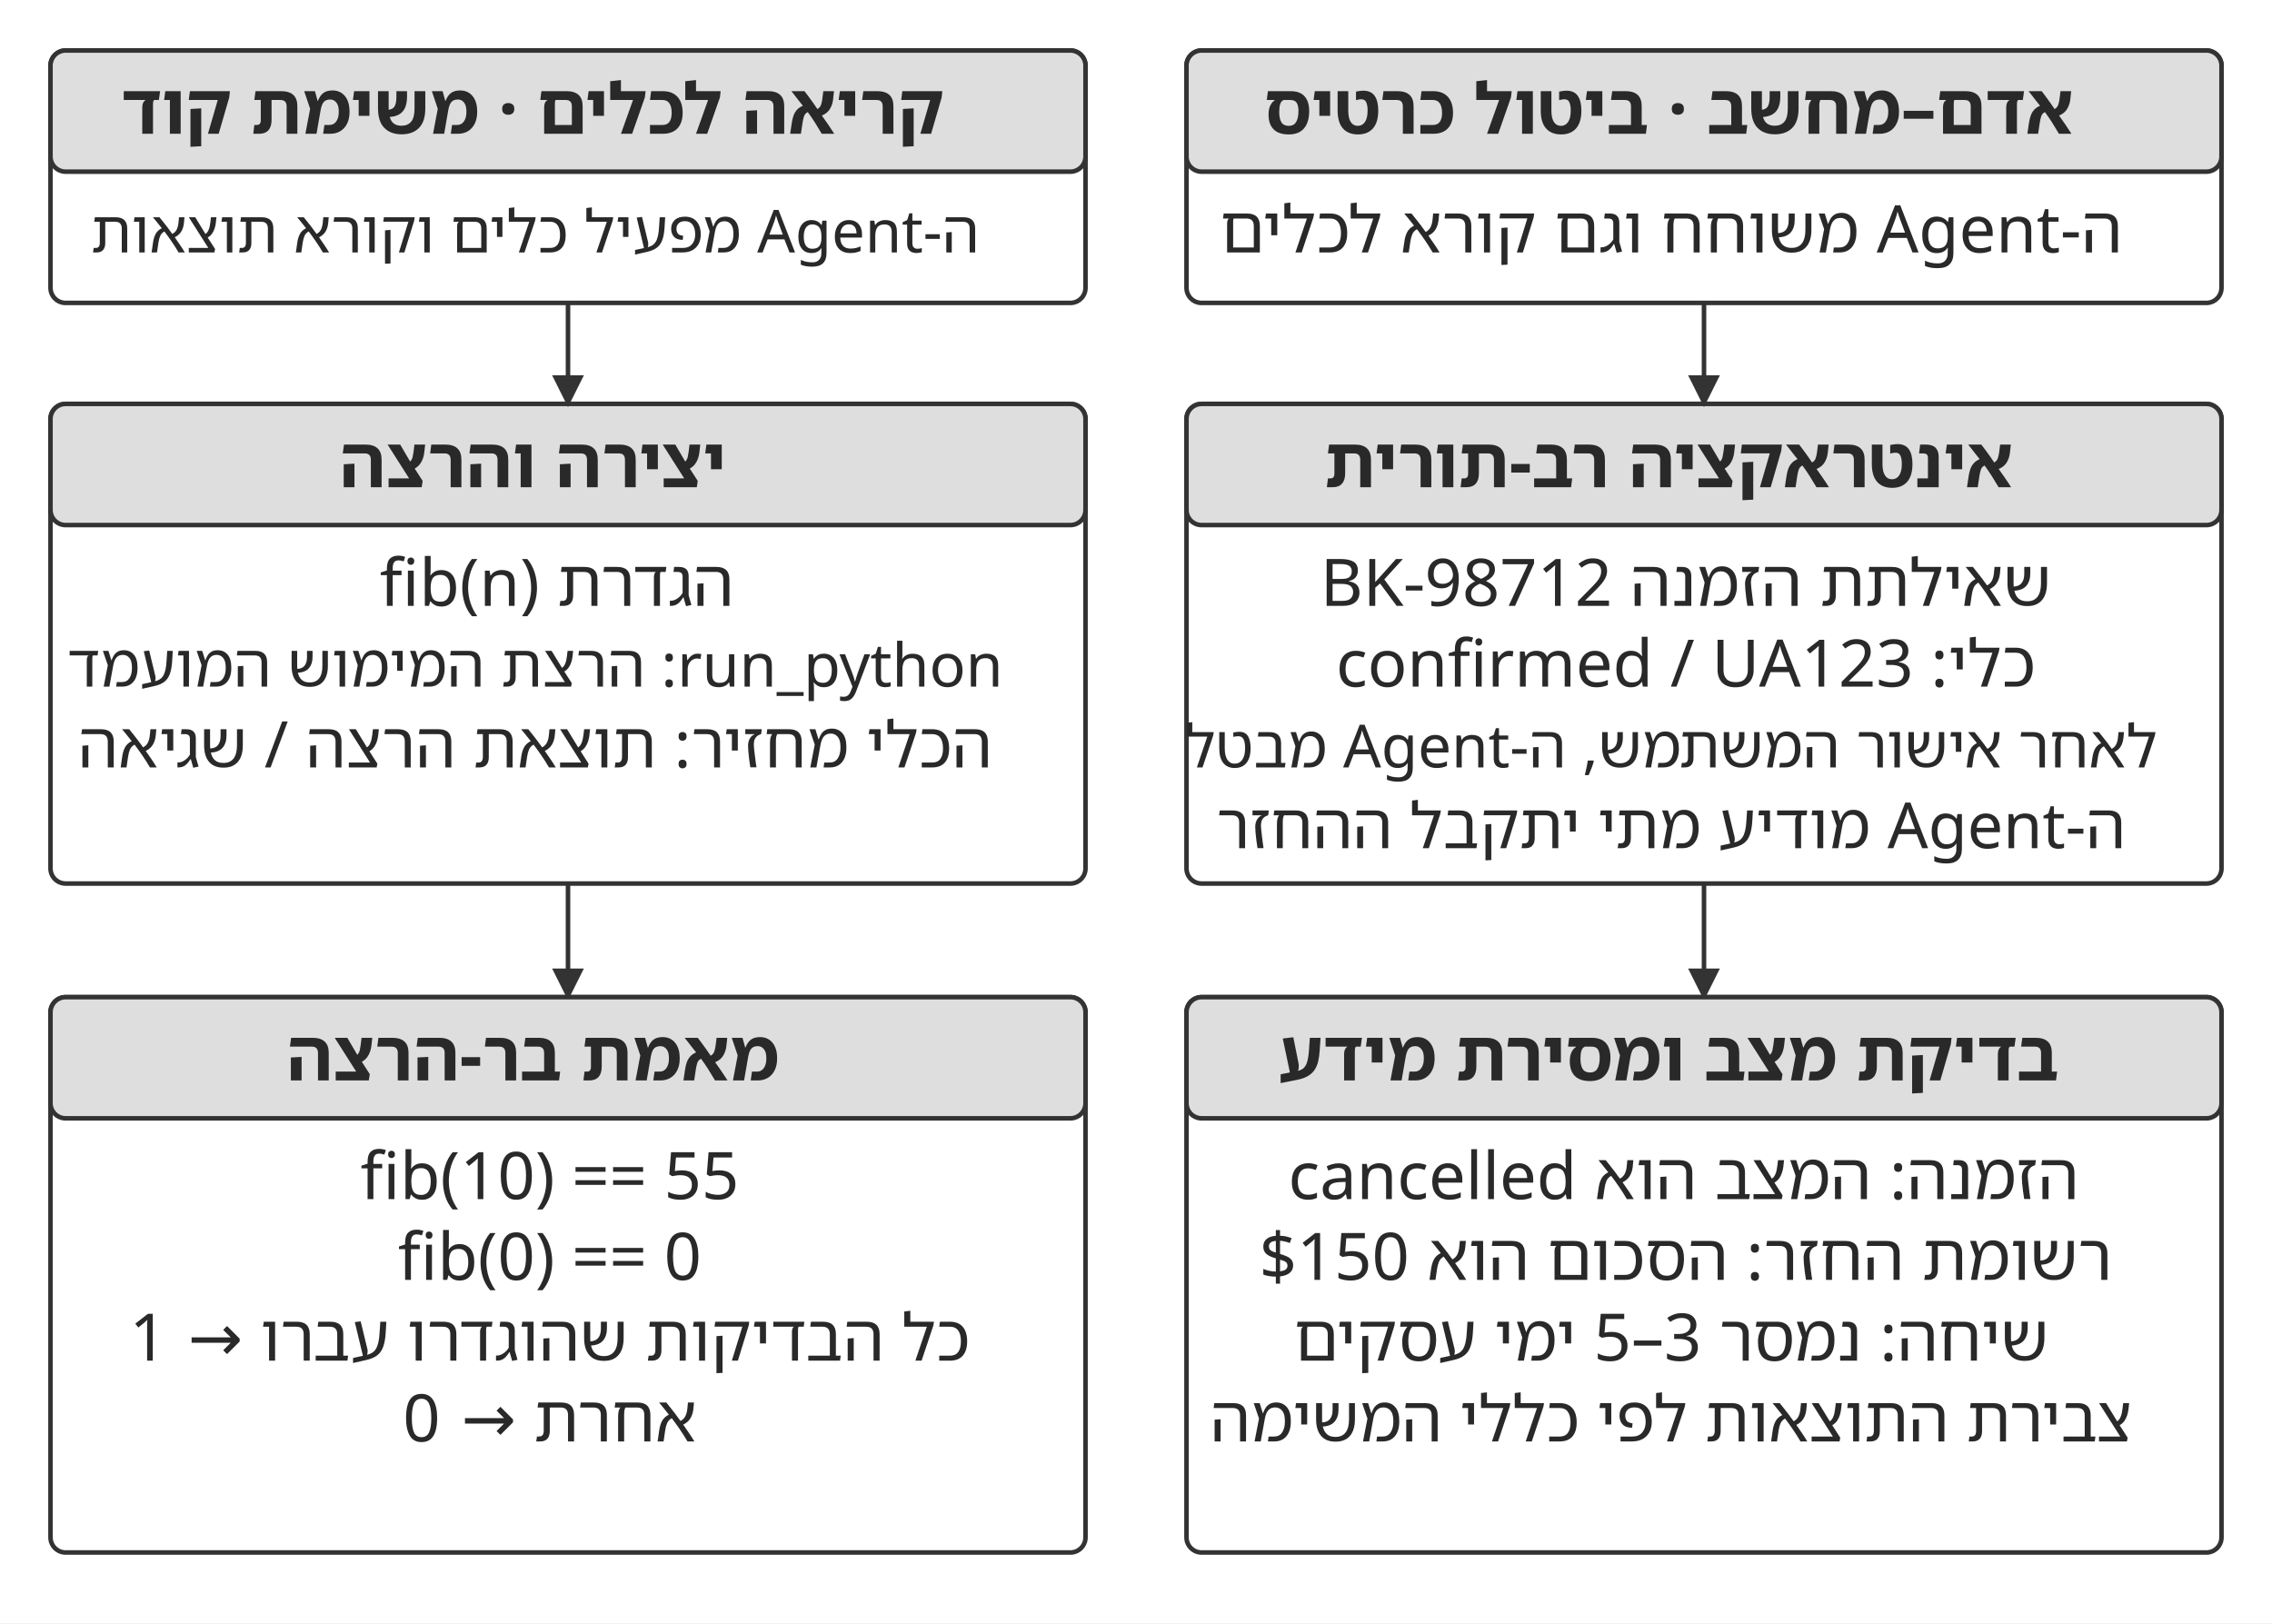
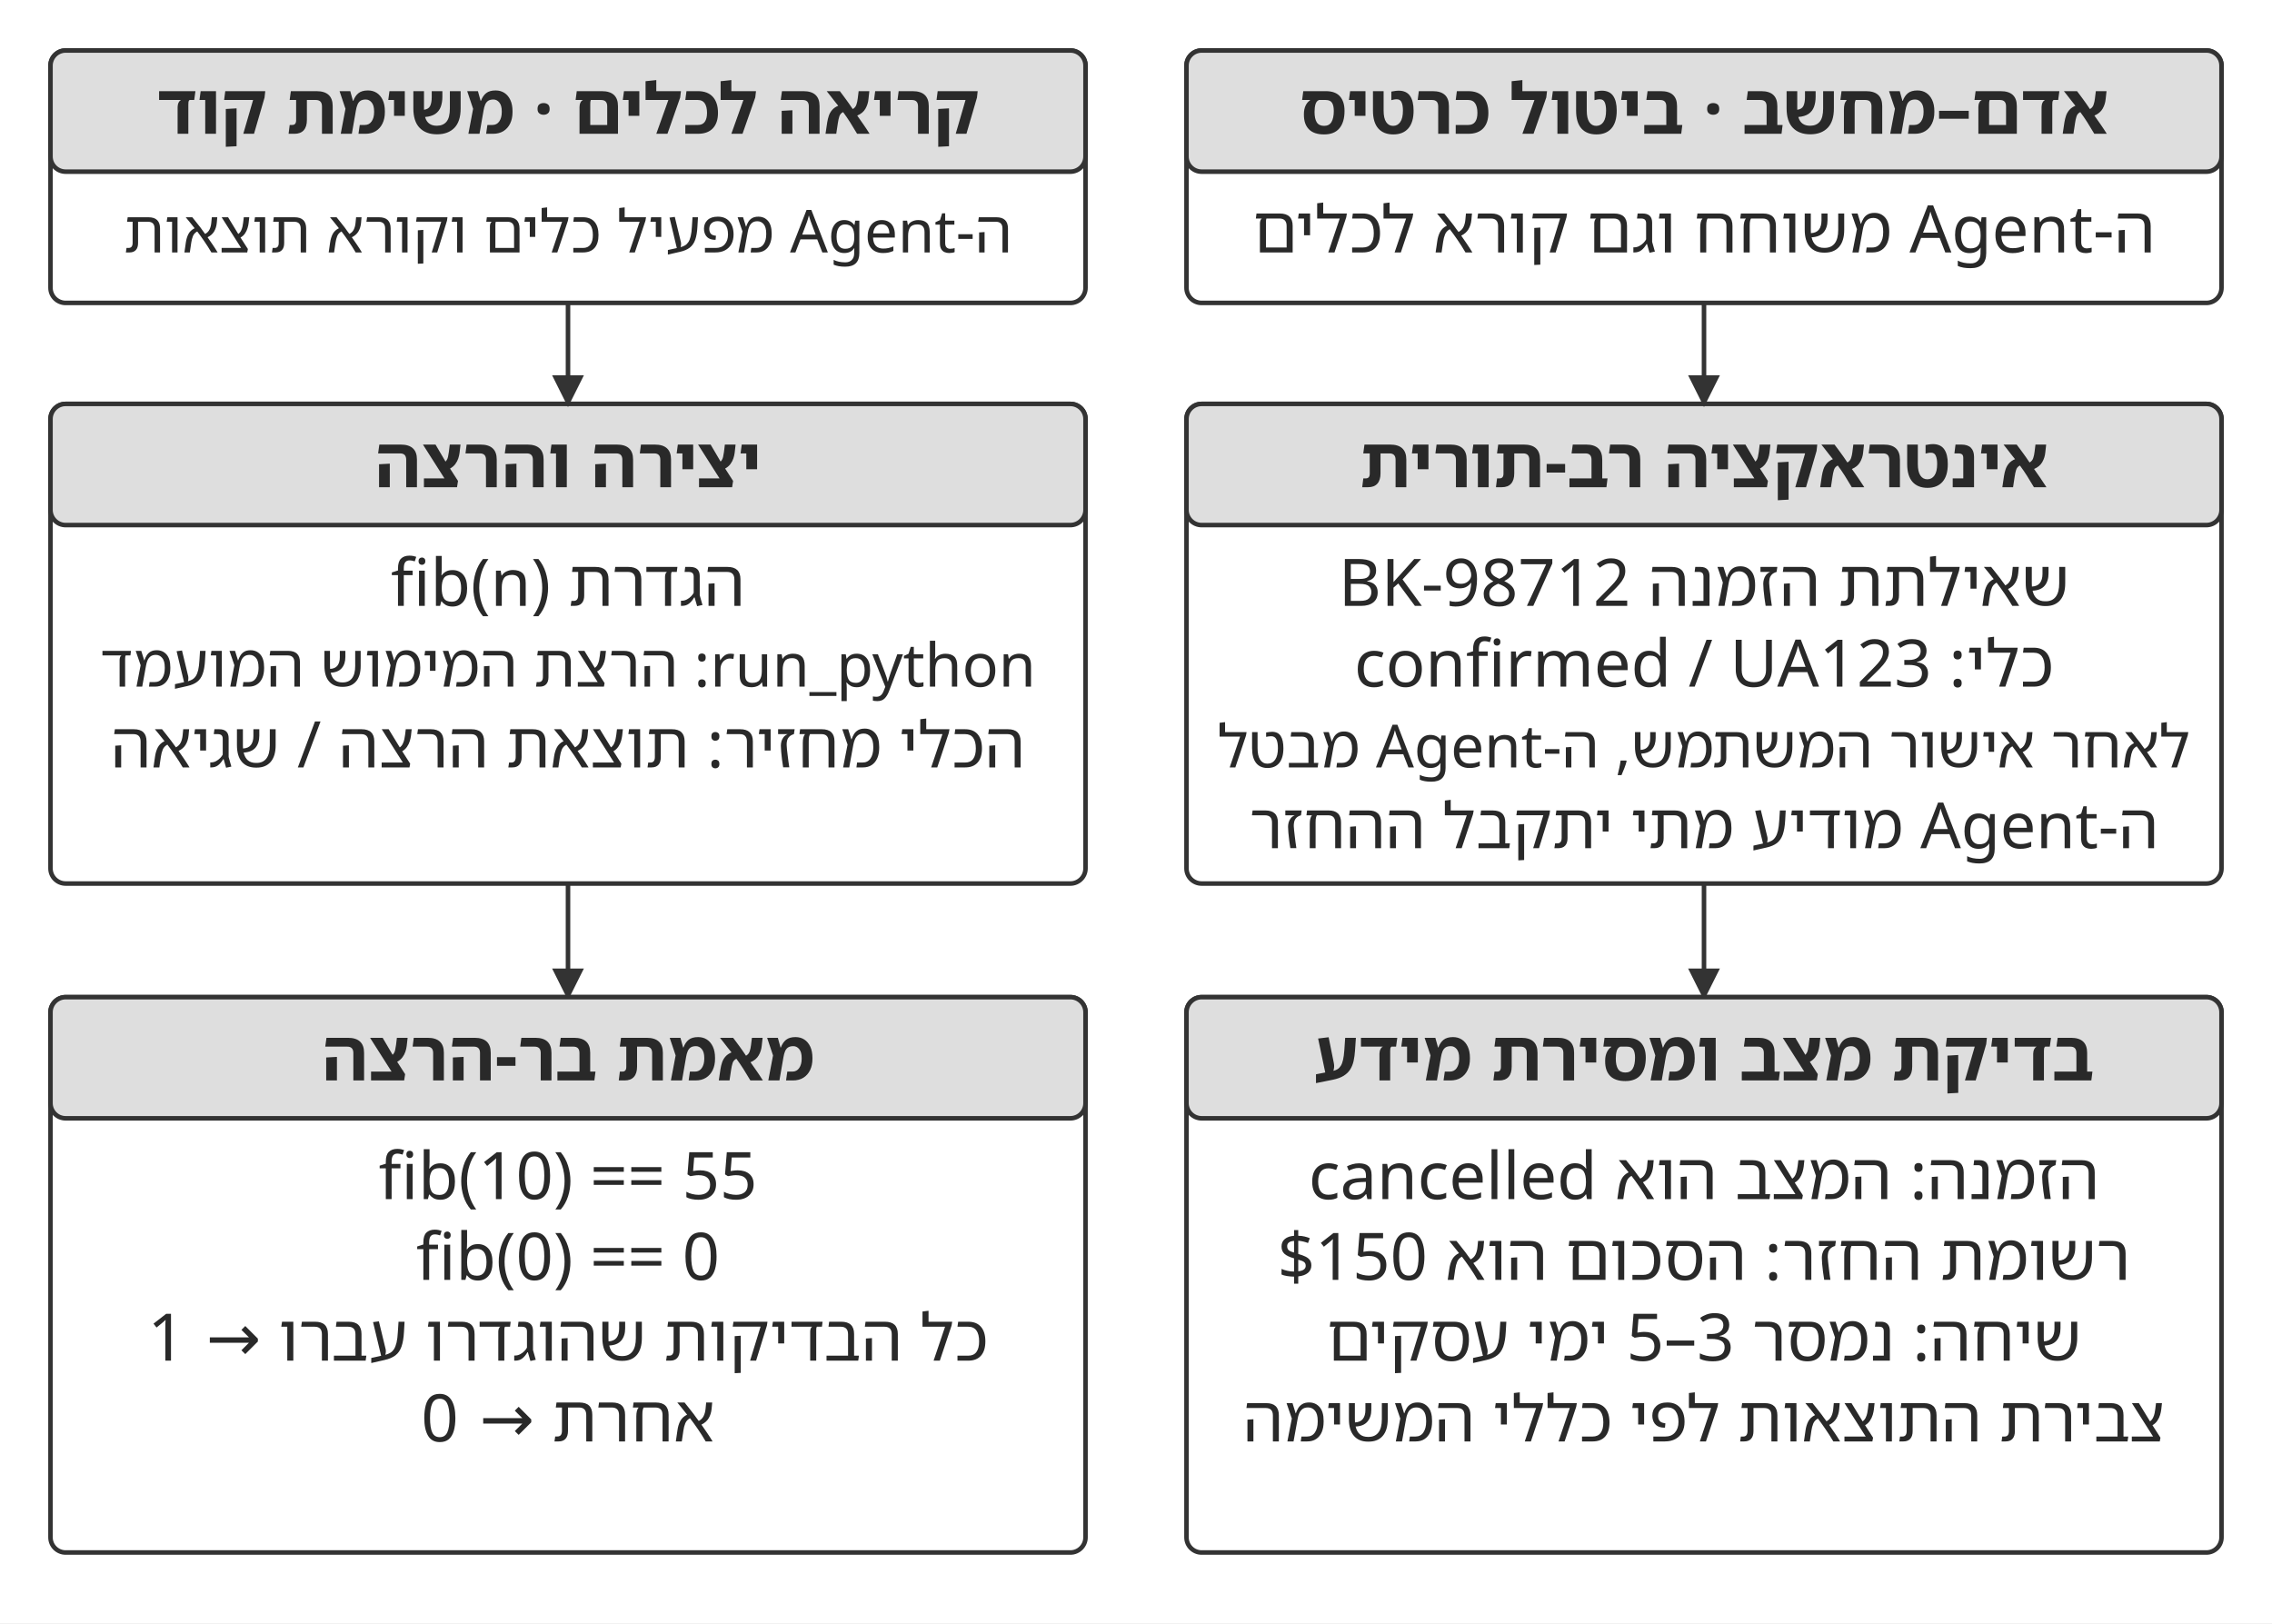
<svg xmlns="http://www.w3.org/2000/svg" width="106.000mm" height="75.731mm" viewBox="0 0 900 643" role="img" aria-labelledby="title desc">
  <defs>
    <marker id="arrow" viewBox="0 0 10 10" refX="9" refY="5" markerWidth="7" markerHeight="7" orient="auto-start-reverse">
      <path d="M0 0 L10 5 L0 10 Z" fill="#333333" />
    </marker>
  </defs>
  <rect width="900" height="643" fill="#ffffff" y="0" />
  <rect x="20" y="20" width="410" height="100" rx="6" fill="#ffffff" stroke="#333333" stroke-width="1.8" />
  <rect x="20" y="20" width="410" height="48" rx="6" fill="#dedede" stroke="#333333" stroke-width="1.8" />
-   <text x="211" y="53" text-anchor="middle" font-family="&quot;Noto Sans Hebrew&quot;, &quot;Noto Serif Hebrew&quot;, &quot;Arial Hebrew&quot;, sans-serif" font-size="28.0" font-weight="700" fill="#292929" direction="rtl">קריאה לכלים · משימת קוד</text>
-   <text x="212" y="100" text-anchor="middle" font-family="&quot;Noto Sans Hebrew&quot;, &quot;Noto Serif Hebrew&quot;, &quot;Arial Hebrew&quot;, sans-serif" font-size="23.5" font-weight="400" fill="#292929" direction="rtl">ה‑Agent מפעיל כלים וקורא תוצאות</text>
+   <text x="225" y="53" text-anchor="middle" font-family="&quot;Noto Sans Hebrew&quot;, &quot;Noto Serif Hebrew&quot;, &quot;Arial Hebrew&quot;, sans-serif" font-size="28.0" font-weight="700" fill="#292929" direction="rtl">קריאה לכלים · משימת קוד</text>
+   <text x="225" y="100" text-anchor="middle" font-family="&quot;Noto Sans Hebrew&quot;, &quot;Noto Serif Hebrew&quot;, &quot;Arial Hebrew&quot;, sans-serif" font-size="23.5" font-weight="400" fill="#292929" direction="rtl">ה‑Agent מפעיל כלים וקורא תוצאות</text>
  <rect x="470" y="20" width="410" height="100" rx="6" fill="#ffffff" stroke="#333333" stroke-width="1.8" />
  <rect x="470" y="20" width="410" height="48" rx="6" fill="#dedede" stroke="#333333" stroke-width="1.8" />
-   <text x="661" y="53" text-anchor="middle" font-family="&quot;Noto Sans Hebrew&quot;, &quot;Noto Serif Hebrew&quot;, &quot;Arial Hebrew&quot;, sans-serif" font-size="28.0" font-weight="700" fill="#292929" direction="rtl">אדם–מחשב · ביטול כרטיס</text>
-   <text x="662" y="100" text-anchor="middle" font-family="&quot;Noto Sans Hebrew&quot;, &quot;Noto Serif Hebrew&quot;, &quot;Arial Hebrew&quot;, sans-serif" font-size="26.0" font-weight="400" fill="#292929" direction="rtl">ה‑Agent משוחח וגם קורא לכלים</text>
+   <text x="675" y="53" text-anchor="middle" font-family="&quot;Noto Sans Hebrew&quot;, &quot;Noto Serif Hebrew&quot;, &quot;Arial Hebrew&quot;, sans-serif" font-size="28.0" font-weight="700" fill="#292929" direction="rtl">אדם–מחשב · ביטול כרטיס</text>
+   <text x="675" y="100" text-anchor="middle" font-family="&quot;Noto Sans Hebrew&quot;, &quot;Noto Serif Hebrew&quot;, &quot;Arial Hebrew&quot;, sans-serif" font-size="26.0" font-weight="400" fill="#292929" direction="rtl">ה‑Agent משוחח וגם קורא לכלים</text>
  <rect x="20" y="160" width="410" height="190" rx="6" fill="#ffffff" stroke="#333333" stroke-width="1.8" />
  <rect x="20" y="160" width="410" height="48" rx="6" fill="#dedede" stroke="#333333" stroke-width="1.8" />
-   <text x="211" y="193" text-anchor="middle" font-family="&quot;Noto Sans Hebrew&quot;, &quot;Noto Serif Hebrew&quot;, &quot;Arial Hebrew&quot;, sans-serif" font-size="28.0" font-weight="700" fill="#292929" direction="rtl">יצירה והרצה</text>
-   <text x="220.61" y="240" text-anchor="middle" font-family="&quot;Noto Sans Hebrew&quot;, &quot;Noto Serif Hebrew&quot;, &quot;Arial Hebrew&quot;, sans-serif" font-size="26.0" font-weight="400" fill="#292929" direction="rtl">הגדרת fib(n)</text>
-   <text x="212" y="272" text-anchor="middle" font-family="&quot;Noto Sans Hebrew&quot;, &quot;Noto Serif Hebrew&quot;, &quot;Arial Hebrew&quot;, sans-serif" font-size="23.9" font-weight="400" fill="#292929" direction="rtl">run_python: הרצת המימוש המועמד</text>
-   <text x="212" y="304" text-anchor="middle" font-family="&quot;Noto Sans Hebrew&quot;, &quot;Noto Serif Hebrew&quot;, &quot;Arial Hebrew&quot;, sans-serif" font-size="25.5" font-weight="400" fill="#292929" direction="rtl">הכלי מחזיר: תוצאת הרצה / שגיאה</text>
+   <text x="225" y="193" text-anchor="middle" font-family="&quot;Noto Sans Hebrew&quot;, &quot;Noto Serif Hebrew&quot;, &quot;Arial Hebrew&quot;, sans-serif" font-size="28.0" font-weight="700" fill="#292929" direction="rtl">יצירה והרצה</text>
+   <text x="225" y="240" text-anchor="middle" font-family="&quot;Noto Sans Hebrew&quot;, &quot;Noto Serif Hebrew&quot;, &quot;Arial Hebrew&quot;, sans-serif" font-size="26.0" font-weight="400" fill="#292929" direction="rtl">הגדרת fib(n)</text>
+   <text x="225" y="272" text-anchor="middle" font-family="&quot;Noto Sans Hebrew&quot;, &quot;Noto Serif Hebrew&quot;, &quot;Arial Hebrew&quot;, sans-serif" font-size="23.9" font-weight="400" fill="#292929" direction="rtl">run_python: הרצת המימוש המועמד</text>
+   <text x="225" y="304" text-anchor="middle" font-family="&quot;Noto Sans Hebrew&quot;, &quot;Noto Serif Hebrew&quot;, &quot;Arial Hebrew&quot;, sans-serif" font-size="25.5" font-weight="400" fill="#292929" direction="rtl">הכלי מחזיר: תוצאת הרצה / שגיאה</text>
  <rect x="470" y="160" width="410" height="190" rx="6" fill="#ffffff" stroke="#333333" stroke-width="1.8" />
  <rect x="470" y="160" width="410" height="48" rx="6" fill="#dedede" stroke="#333333" stroke-width="1.8" />
-   <text x="661" y="193" text-anchor="middle" font-family="&quot;Noto Sans Hebrew&quot;, &quot;Noto Serif Hebrew&quot;, &quot;Arial Hebrew&quot;, sans-serif" font-size="28.0" font-weight="700" fill="#292929" direction="rtl">אינטראקציה רב‑תורית</text>
-   <text x="667.78" y="240" text-anchor="middle" font-family="&quot;Noto Sans Hebrew&quot;, &quot;Noto Serif Hebrew&quot;, &quot;Arial Hebrew&quot;, sans-serif" font-size="26.0" font-weight="400" fill="#292929" direction="rtl">שאילתת הזמנה BK-98712</text>
-   <text x="667.79" y="272" text-anchor="middle" font-family="&quot;Noto Sans Hebrew&quot;, &quot;Noto Serif Hebrew&quot;, &quot;Arial Hebrew&quot;, sans-serif" font-size="26.0" font-weight="400" fill="#292929" direction="rtl">כלי: confirmed / UA123</text>
-   <text x="662" y="304" text-anchor="middle" font-family="&quot;Noto Sans Hebrew&quot;, &quot;Noto Serif Hebrew&quot;, &quot;Arial Hebrew&quot;, sans-serif" font-size="23.6" font-weight="400" fill="#292929" direction="rtl">לאחר אישור המשתמש, ה‑Agent מבטל</text>
-   <text x="662" y="336" text-anchor="middle" font-family="&quot;Noto Sans Hebrew&quot;, &quot;Noto Serif Hebrew&quot;, &quot;Arial Hebrew&quot;, sans-serif" font-size="25.2" font-weight="400" fill="#292929" direction="rtl">ה‑Agent מודיע מתי יתקבל ההחזר</text>
+   <text x="675" y="193" text-anchor="middle" font-family="&quot;Noto Sans Hebrew&quot;, &quot;Noto Serif Hebrew&quot;, &quot;Arial Hebrew&quot;, sans-serif" font-size="28.0" font-weight="700" fill="#292929" direction="rtl">אינטראקציה רב‑תורית</text>
+   <text x="675" y="240" text-anchor="middle" font-family="&quot;Noto Sans Hebrew&quot;, &quot;Noto Serif Hebrew&quot;, &quot;Arial Hebrew&quot;, sans-serif" font-size="26.0" font-weight="400" fill="#292929" direction="rtl">שאילתת הזמנה BK-98712</text>
+   <text x="675" y="272" text-anchor="middle" font-family="&quot;Noto Sans Hebrew&quot;, &quot;Noto Serif Hebrew&quot;, &quot;Arial Hebrew&quot;, sans-serif" font-size="26.0" font-weight="400" fill="#292929" direction="rtl">כלי: confirmed / UA123</text>
+   <text x="675" y="304" text-anchor="middle" font-family="&quot;Noto Sans Hebrew&quot;, &quot;Noto Serif Hebrew&quot;, &quot;Arial Hebrew&quot;, sans-serif" font-size="23.6" font-weight="400" fill="#292929" direction="rtl">לאחר אישור המשתמש, ה‑Agent מבטל</text>
+   <text x="675" y="336" text-anchor="middle" font-family="&quot;Noto Sans Hebrew&quot;, &quot;Noto Serif Hebrew&quot;, &quot;Arial Hebrew&quot;, sans-serif" font-size="25.2" font-weight="400" fill="#292929" direction="rtl">ה‑Agent מודיע מתי יתקבל ההחזר</text>
  <path d="M225 120 L225 160" fill="none" stroke="#333333" stroke-width="1.8" marker-end="url(#arrow)" />
  <path d="M675 120 L675 160" fill="none" stroke="#333333" stroke-width="1.8" marker-end="url(#arrow)" />
  <path d="M225 350 L225 395" fill="none" stroke="#333333" stroke-width="1.8" marker-end="url(#arrow)" />
  <path d="M675 350 L675 395" fill="none" stroke="#333333" stroke-width="1.8" marker-end="url(#arrow)" />
  <rect x="20" y="395" width="410" height="220" rx="6" fill="#ffffff" stroke="#333333" stroke-width="1.8" />
  <rect x="20" y="395" width="410" height="48" rx="6" fill="#dedede" stroke="#333333" stroke-width="1.8" />
-   <text x="211" y="428" text-anchor="middle" font-family="&quot;Noto Sans Hebrew&quot;, &quot;Noto Serif Hebrew&quot;, &quot;Arial Hebrew&quot;, sans-serif" font-size="28.0" font-weight="700" fill="#292929" direction="rtl">מאמת בר‑הרצה</text>
-   <text x="217.78" y="475" text-anchor="middle" font-family="&quot;Noto Sans Hebrew&quot;, &quot;Noto Serif Hebrew&quot;, &quot;Arial Hebrew&quot;, sans-serif" font-size="26.0" font-weight="400" fill="#292929" direction="rtl">fib(10) == 55</text>
-   <text x="217.78" y="507" text-anchor="middle" font-family="&quot;Noto Sans Hebrew&quot;, &quot;Noto Serif Hebrew&quot;, &quot;Arial Hebrew&quot;, sans-serif" font-size="26.0" font-weight="400" fill="#292929" direction="rtl">fib(0) == 0</text>
-   <text x="217.78" y="539" text-anchor="middle" font-family="&quot;Noto Sans Hebrew&quot;, &quot;Noto Serif Hebrew&quot;, &quot;Arial Hebrew&quot;, sans-serif" font-size="26.0" font-weight="400" fill="#292929" direction="rtl">כל הבדיקות שהוגדרו עברו → 1</text>
-   <text x="217.78" y="571" text-anchor="middle" font-family="&quot;Noto Sans Hebrew&quot;, &quot;Noto Serif Hebrew&quot;, &quot;Arial Hebrew&quot;, sans-serif" font-size="26.0" font-weight="400" fill="#292929" direction="rtl">אחרת → 0</text>
+   <text x="225" y="428" text-anchor="middle" font-family="&quot;Noto Sans Hebrew&quot;, &quot;Noto Serif Hebrew&quot;, &quot;Arial Hebrew&quot;, sans-serif" font-size="28.0" font-weight="700" fill="#292929" direction="rtl">מאמת בר‑הרצה</text>
+   <text x="225" y="475" text-anchor="middle" font-family="&quot;Noto Sans Hebrew&quot;, &quot;Noto Serif Hebrew&quot;, &quot;Arial Hebrew&quot;, sans-serif" font-size="26.0" font-weight="400" fill="#292929" direction="rtl">fib(10) == 55</text>
+   <text x="225" y="507" text-anchor="middle" font-family="&quot;Noto Sans Hebrew&quot;, &quot;Noto Serif Hebrew&quot;, &quot;Arial Hebrew&quot;, sans-serif" font-size="26.0" font-weight="400" fill="#292929" direction="rtl">fib(0) == 0</text>
+   <text x="225" y="539" text-anchor="middle" font-family="&quot;Noto Sans Hebrew&quot;, &quot;Noto Serif Hebrew&quot;, &quot;Arial Hebrew&quot;, sans-serif" font-size="26.0" font-weight="400" fill="#292929" direction="rtl">כל הבדיקות שהוגדרו עברו → 1</text>
+   <text x="225" y="571" text-anchor="middle" font-family="&quot;Noto Sans Hebrew&quot;, &quot;Noto Serif Hebrew&quot;, &quot;Arial Hebrew&quot;, sans-serif" font-size="26.0" font-weight="400" fill="#292929" direction="rtl">אחרת → 0</text>
  <rect x="470" y="395" width="410" height="220" rx="6" fill="#ffffff" stroke="#333333" stroke-width="1.8" />
  <rect x="470" y="395" width="410" height="48" rx="6" fill="#dedede" stroke="#333333" stroke-width="1.8" />
-   <text x="661" y="428" text-anchor="middle" font-family="&quot;Noto Sans Hebrew&quot;, &quot;Noto Serif Hebrew&quot;, &quot;Arial Hebrew&quot;, sans-serif" font-size="28.0" font-weight="700" fill="#292929" direction="rtl">בדיקת מצב ומסירת מידע</text>
-   <text x="666.94" y="475" text-anchor="middle" font-family="&quot;Noto Sans Hebrew&quot;, &quot;Noto Serif Hebrew&quot;, &quot;Arial Hebrew&quot;, sans-serif" font-size="26.0" font-weight="400" fill="#292929" direction="rtl">הזמנה: המצב הוא cancelled</text>
-   <text x="667.78" y="507" text-anchor="middle" font-family="&quot;Noto Sans Hebrew&quot;, &quot;Noto Serif Hebrew&quot;, &quot;Arial Hebrew&quot;, sans-serif" font-size="26.0" font-weight="400" fill="#292929" direction="rtl">רשומת החזר: הסכום הוא $150</text>
-   <text x="662" y="539" text-anchor="middle" font-family="&quot;Noto Sans Hebrew&quot;, &quot;Noto Serif Hebrew&quot;, &quot;Arial Hebrew&quot;, sans-serif" font-size="26.0" font-weight="400" fill="#292929" direction="rtl">שיחה: נמסר 3–5 ימי עסקים</text>
-   <text x="662" y="571" text-anchor="middle" font-family="&quot;Noto Sans Hebrew&quot;, &quot;Noto Serif Hebrew&quot;, &quot;Arial Hebrew&quot;, sans-serif" font-size="25.6" font-weight="400" fill="#292929" direction="rtl">צבירת התוצאות לפי כללי המשימה</text>
+   <text x="675" y="428" text-anchor="middle" font-family="&quot;Noto Sans Hebrew&quot;, &quot;Noto Serif Hebrew&quot;, &quot;Arial Hebrew&quot;, sans-serif" font-size="28.0" font-weight="700" fill="#292929" direction="rtl">בדיקת מצב ומסירת מידע</text>
+   <text x="675" y="475" text-anchor="middle" font-family="&quot;Noto Sans Hebrew&quot;, &quot;Noto Serif Hebrew&quot;, &quot;Arial Hebrew&quot;, sans-serif" font-size="26.0" font-weight="400" fill="#292929" direction="rtl">הזמנה: המצב הוא cancelled</text>
+   <text x="675" y="507" text-anchor="middle" font-family="&quot;Noto Sans Hebrew&quot;, &quot;Noto Serif Hebrew&quot;, &quot;Arial Hebrew&quot;, sans-serif" font-size="26.0" font-weight="400" fill="#292929" direction="rtl">רשומת החזר: הסכום הוא $150</text>
+   <text x="675" y="539" text-anchor="middle" font-family="&quot;Noto Sans Hebrew&quot;, &quot;Noto Serif Hebrew&quot;, &quot;Arial Hebrew&quot;, sans-serif" font-size="26.0" font-weight="400" fill="#292929" direction="rtl">שיחה: נמסר 3–5 ימי עסקים</text>
+   <text x="675" y="571" text-anchor="middle" font-family="&quot;Noto Sans Hebrew&quot;, &quot;Noto Serif Hebrew&quot;, &quot;Arial Hebrew&quot;, sans-serif" font-size="25.6" font-weight="400" fill="#292929" direction="rtl">צבירת התוצאות לפי כללי המשימה</text>
  <defs />
</svg>
